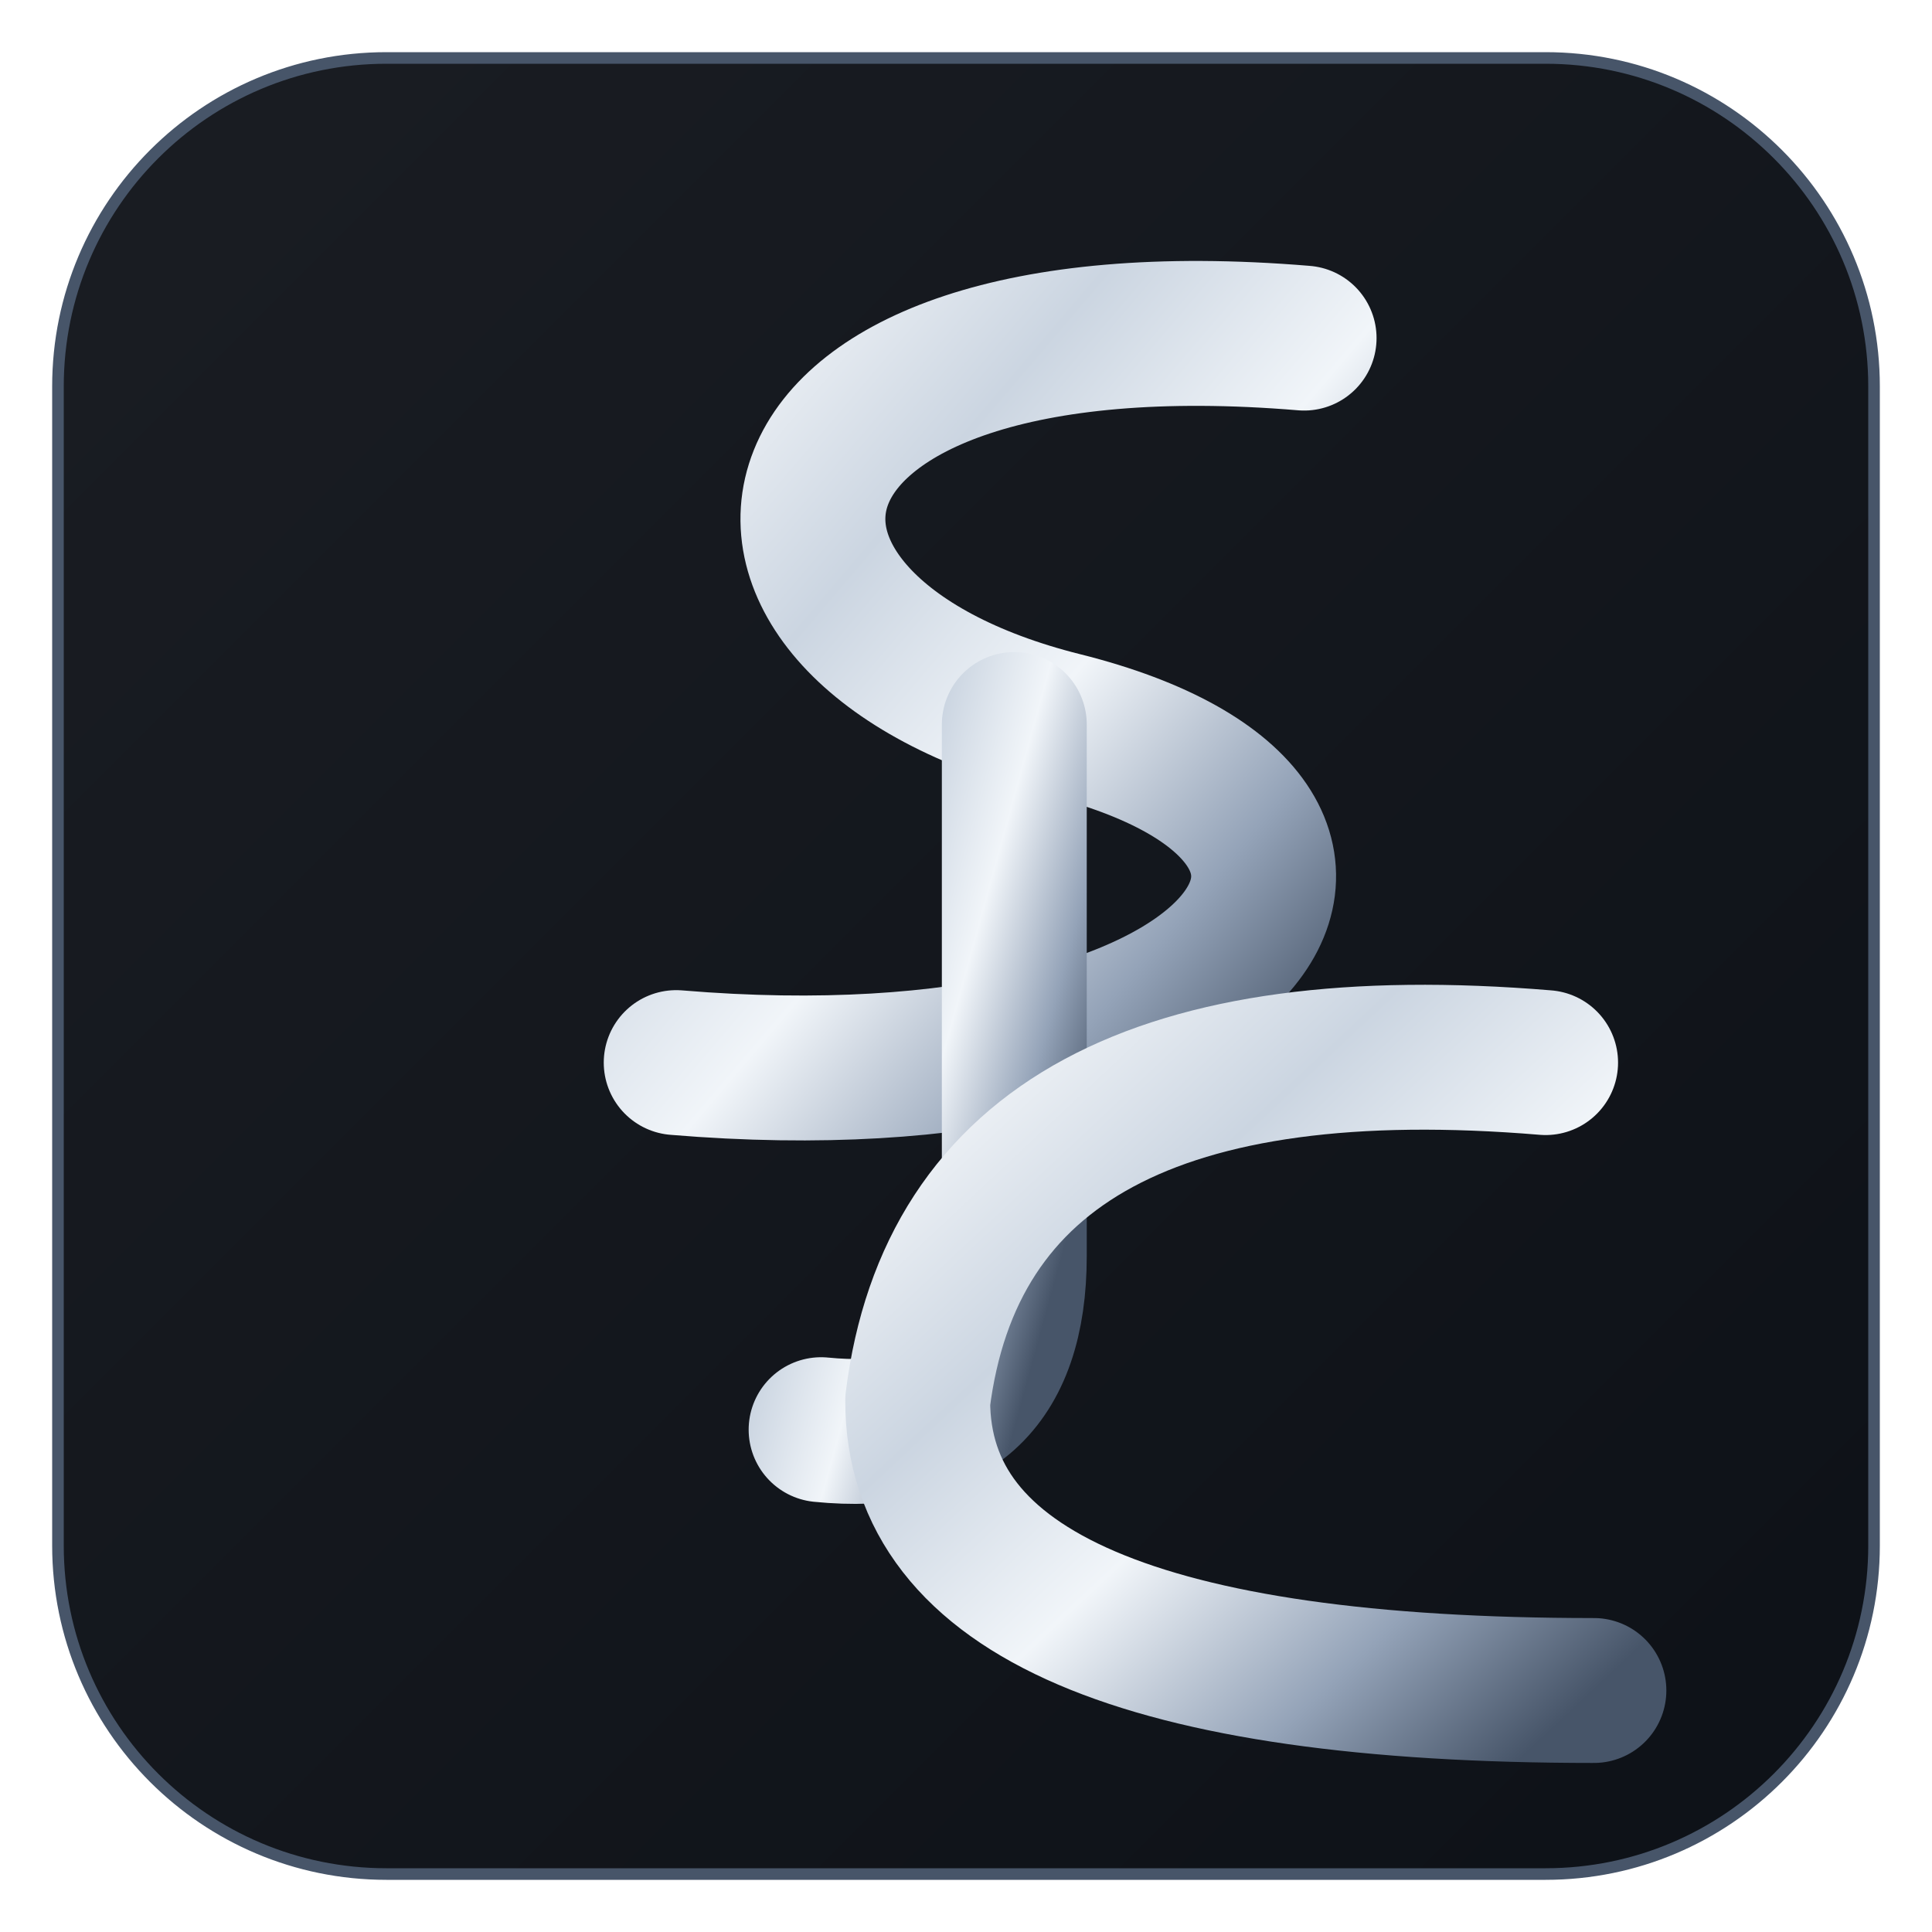
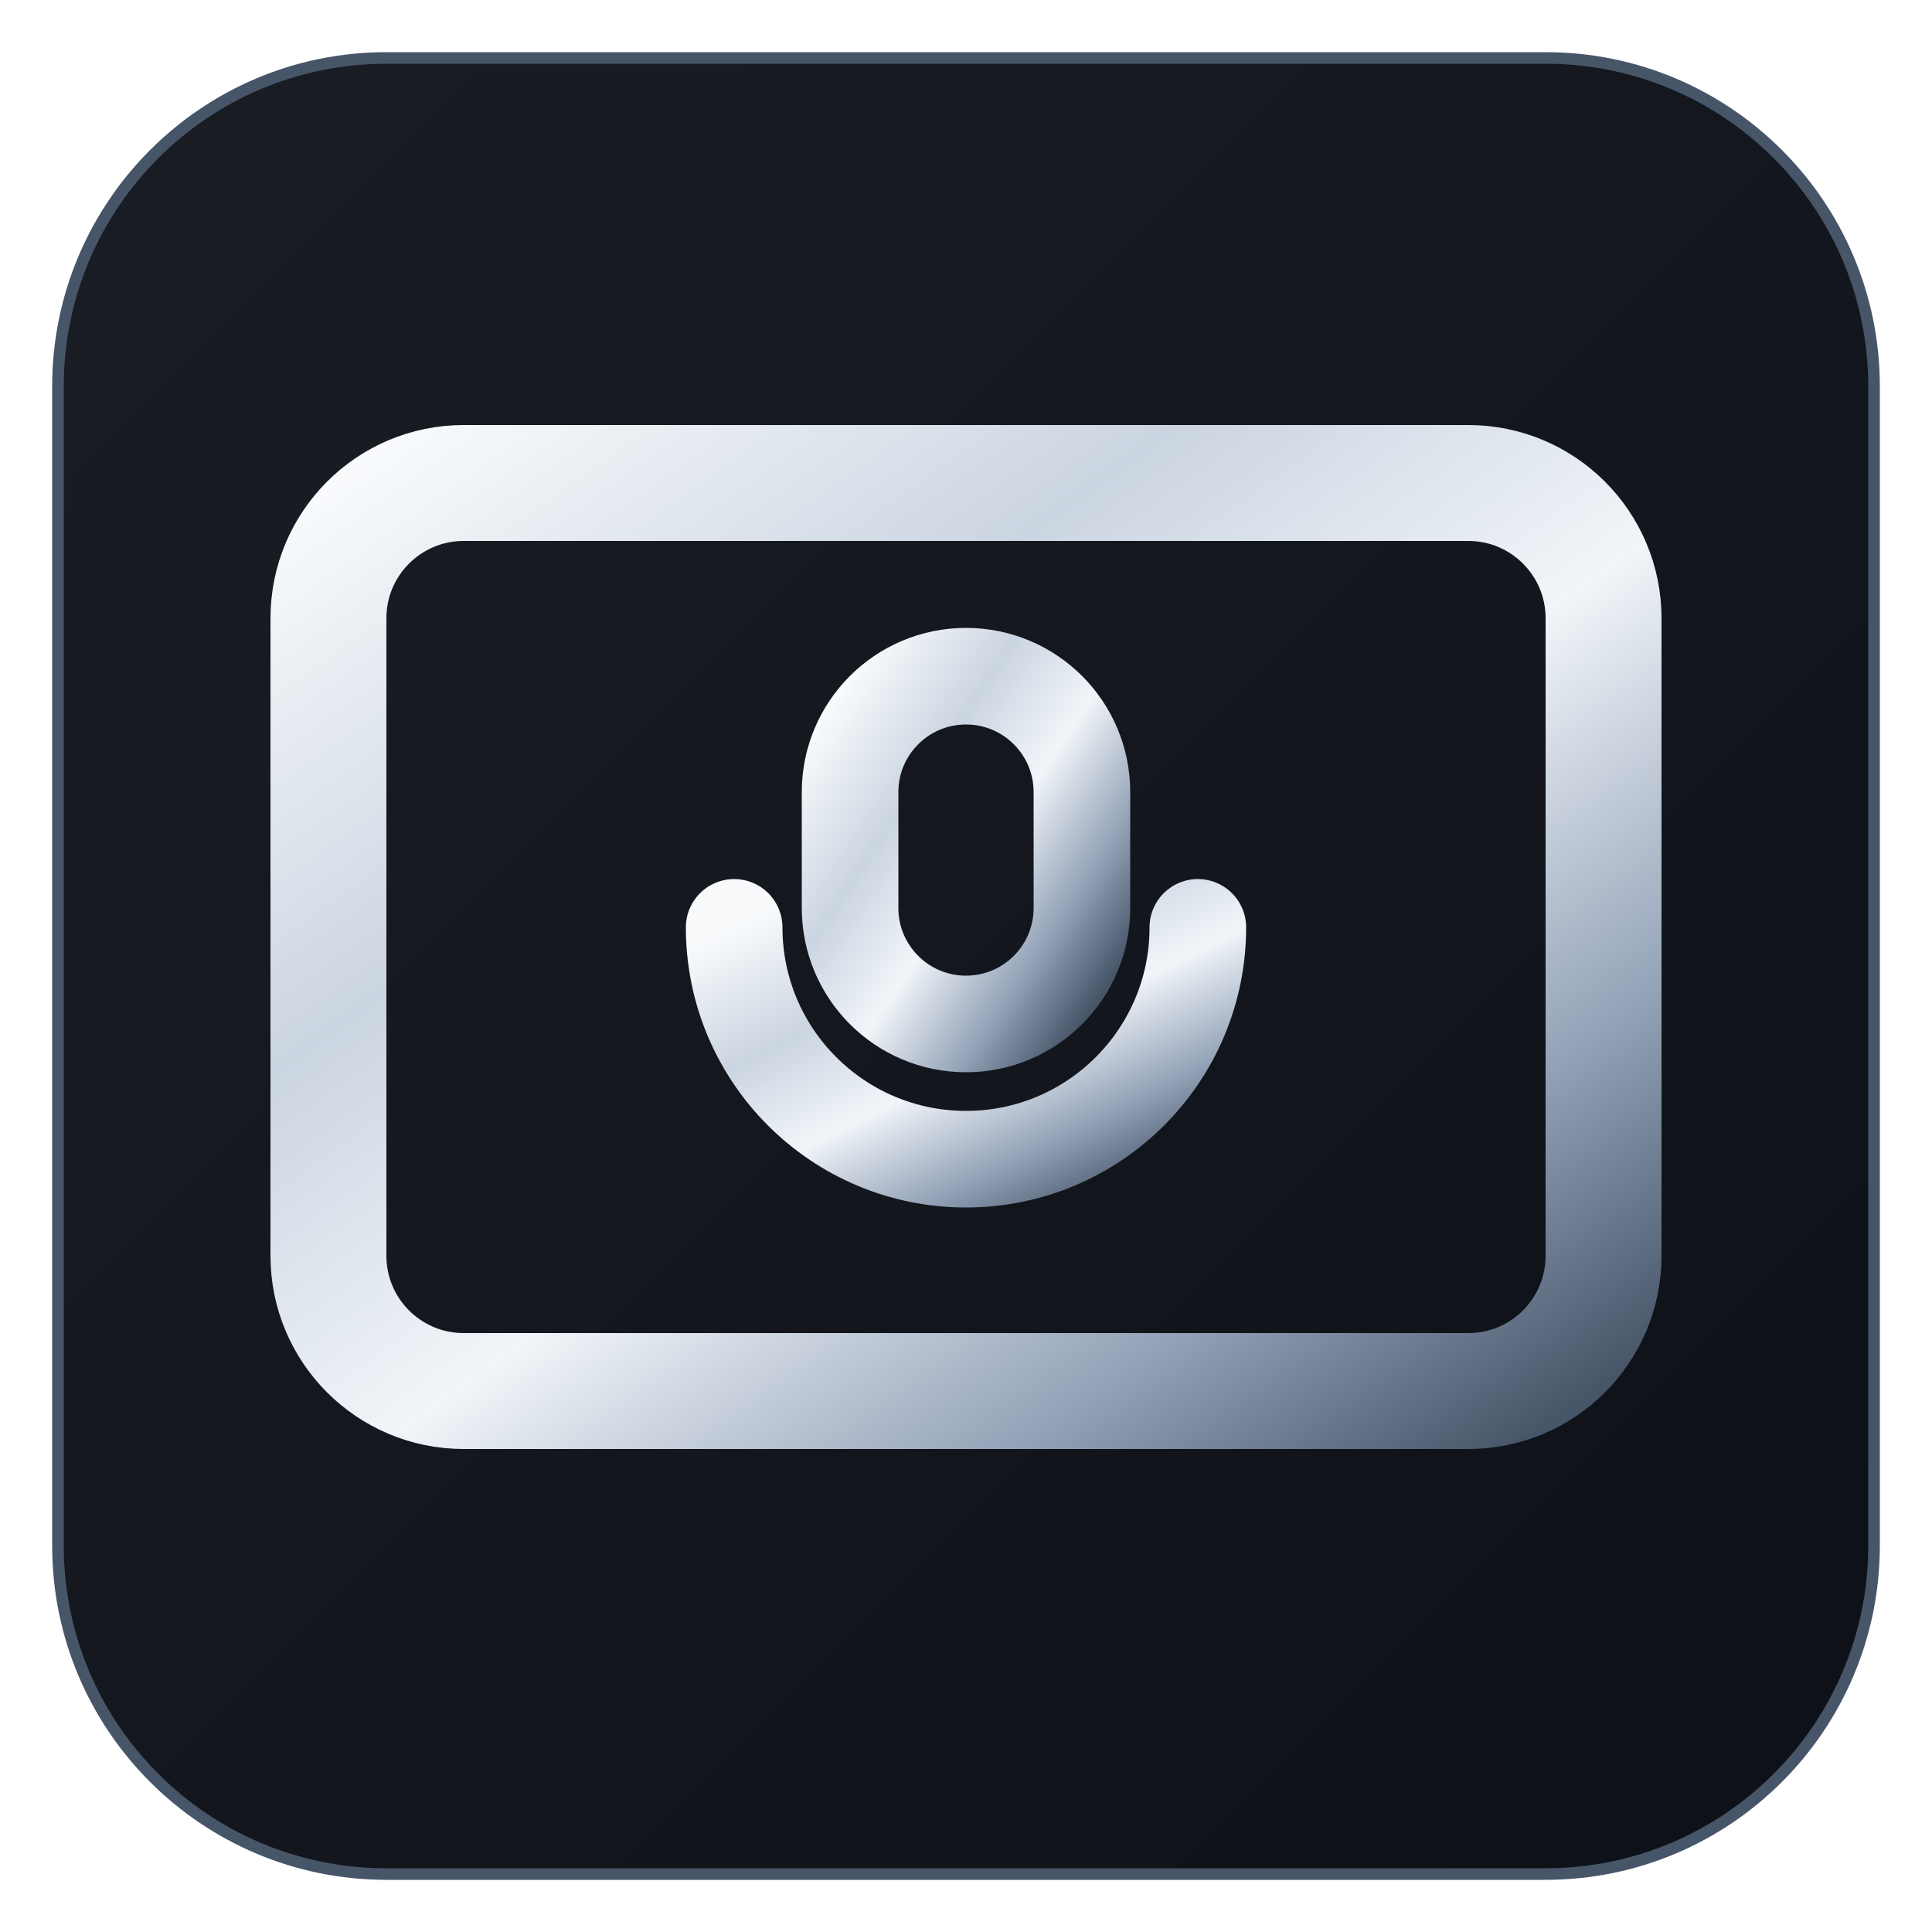
<svg xmlns="http://www.w3.org/2000/svg" width="512" height="512" viewBox="0 0 200 200">
  <defs>
    <linearGradient id="silver" x1="0%" y1="0%" x2="100%" y2="100%">
      <stop offset="0%" stop-color="#f8fafc" />
      <stop offset="30%" stop-color="#cbd5e1" />
      <stop offset="55%" stop-color="#f1f5f9" />
      <stop offset="80%" stop-color="#94a3b8" />
      <stop offset="100%" stop-color="#475569" />
    </linearGradient>
    <linearGradient id="bg" x1="0%" y1="0%" x2="100%" y2="100%">
      <stop offset="0%" stop-color="#1a1d23" />
      <stop offset="100%" stop-color="#0d1117" />
    </linearGradient>
  </defs>
  <rect x="6" y="6" width="188" height="188" rx="34" fill="url(#bg)" stroke="#475569" stroke-width="1.2" />
-   <g fill="none" stroke="url(#silver)" stroke-width="15" stroke-linecap="round" stroke-linejoin="round">
-     <path d="M 135 35 C 75 30 70 65 110 75 C 150 85 130 115 70 110" />
-     <path d="M 105 75 L 105 130 Q 105 150 85 148" />
-     <path d="M 160 110 Q 100 105 95 145 Q 95 175 165 175" />
+   <g fill="none" stroke="url(#silver)" stroke-width="12" stroke-linecap="round" stroke-linejoin="round">
+     <rect x="34" y="50" width="132" height="94" rx="14" />
+     <line x1="78" y1="166" x2="122" y2="166" />
+     <line x1="100" y1="144" x2="100" y2="166" />
+   </g>
+   <g fill="none" stroke="url(#silver)" stroke-linecap="round">
+     <rect x="88" y="70" width="24" height="36" rx="12" stroke-width="10" />
+     <path d="M 76 96 A 24 24 0 0 0 124 96" stroke-width="10" />
+     <line x1="100" y1="116" x2="100" y2="126" stroke-width="10" />
  </g>
</svg>
